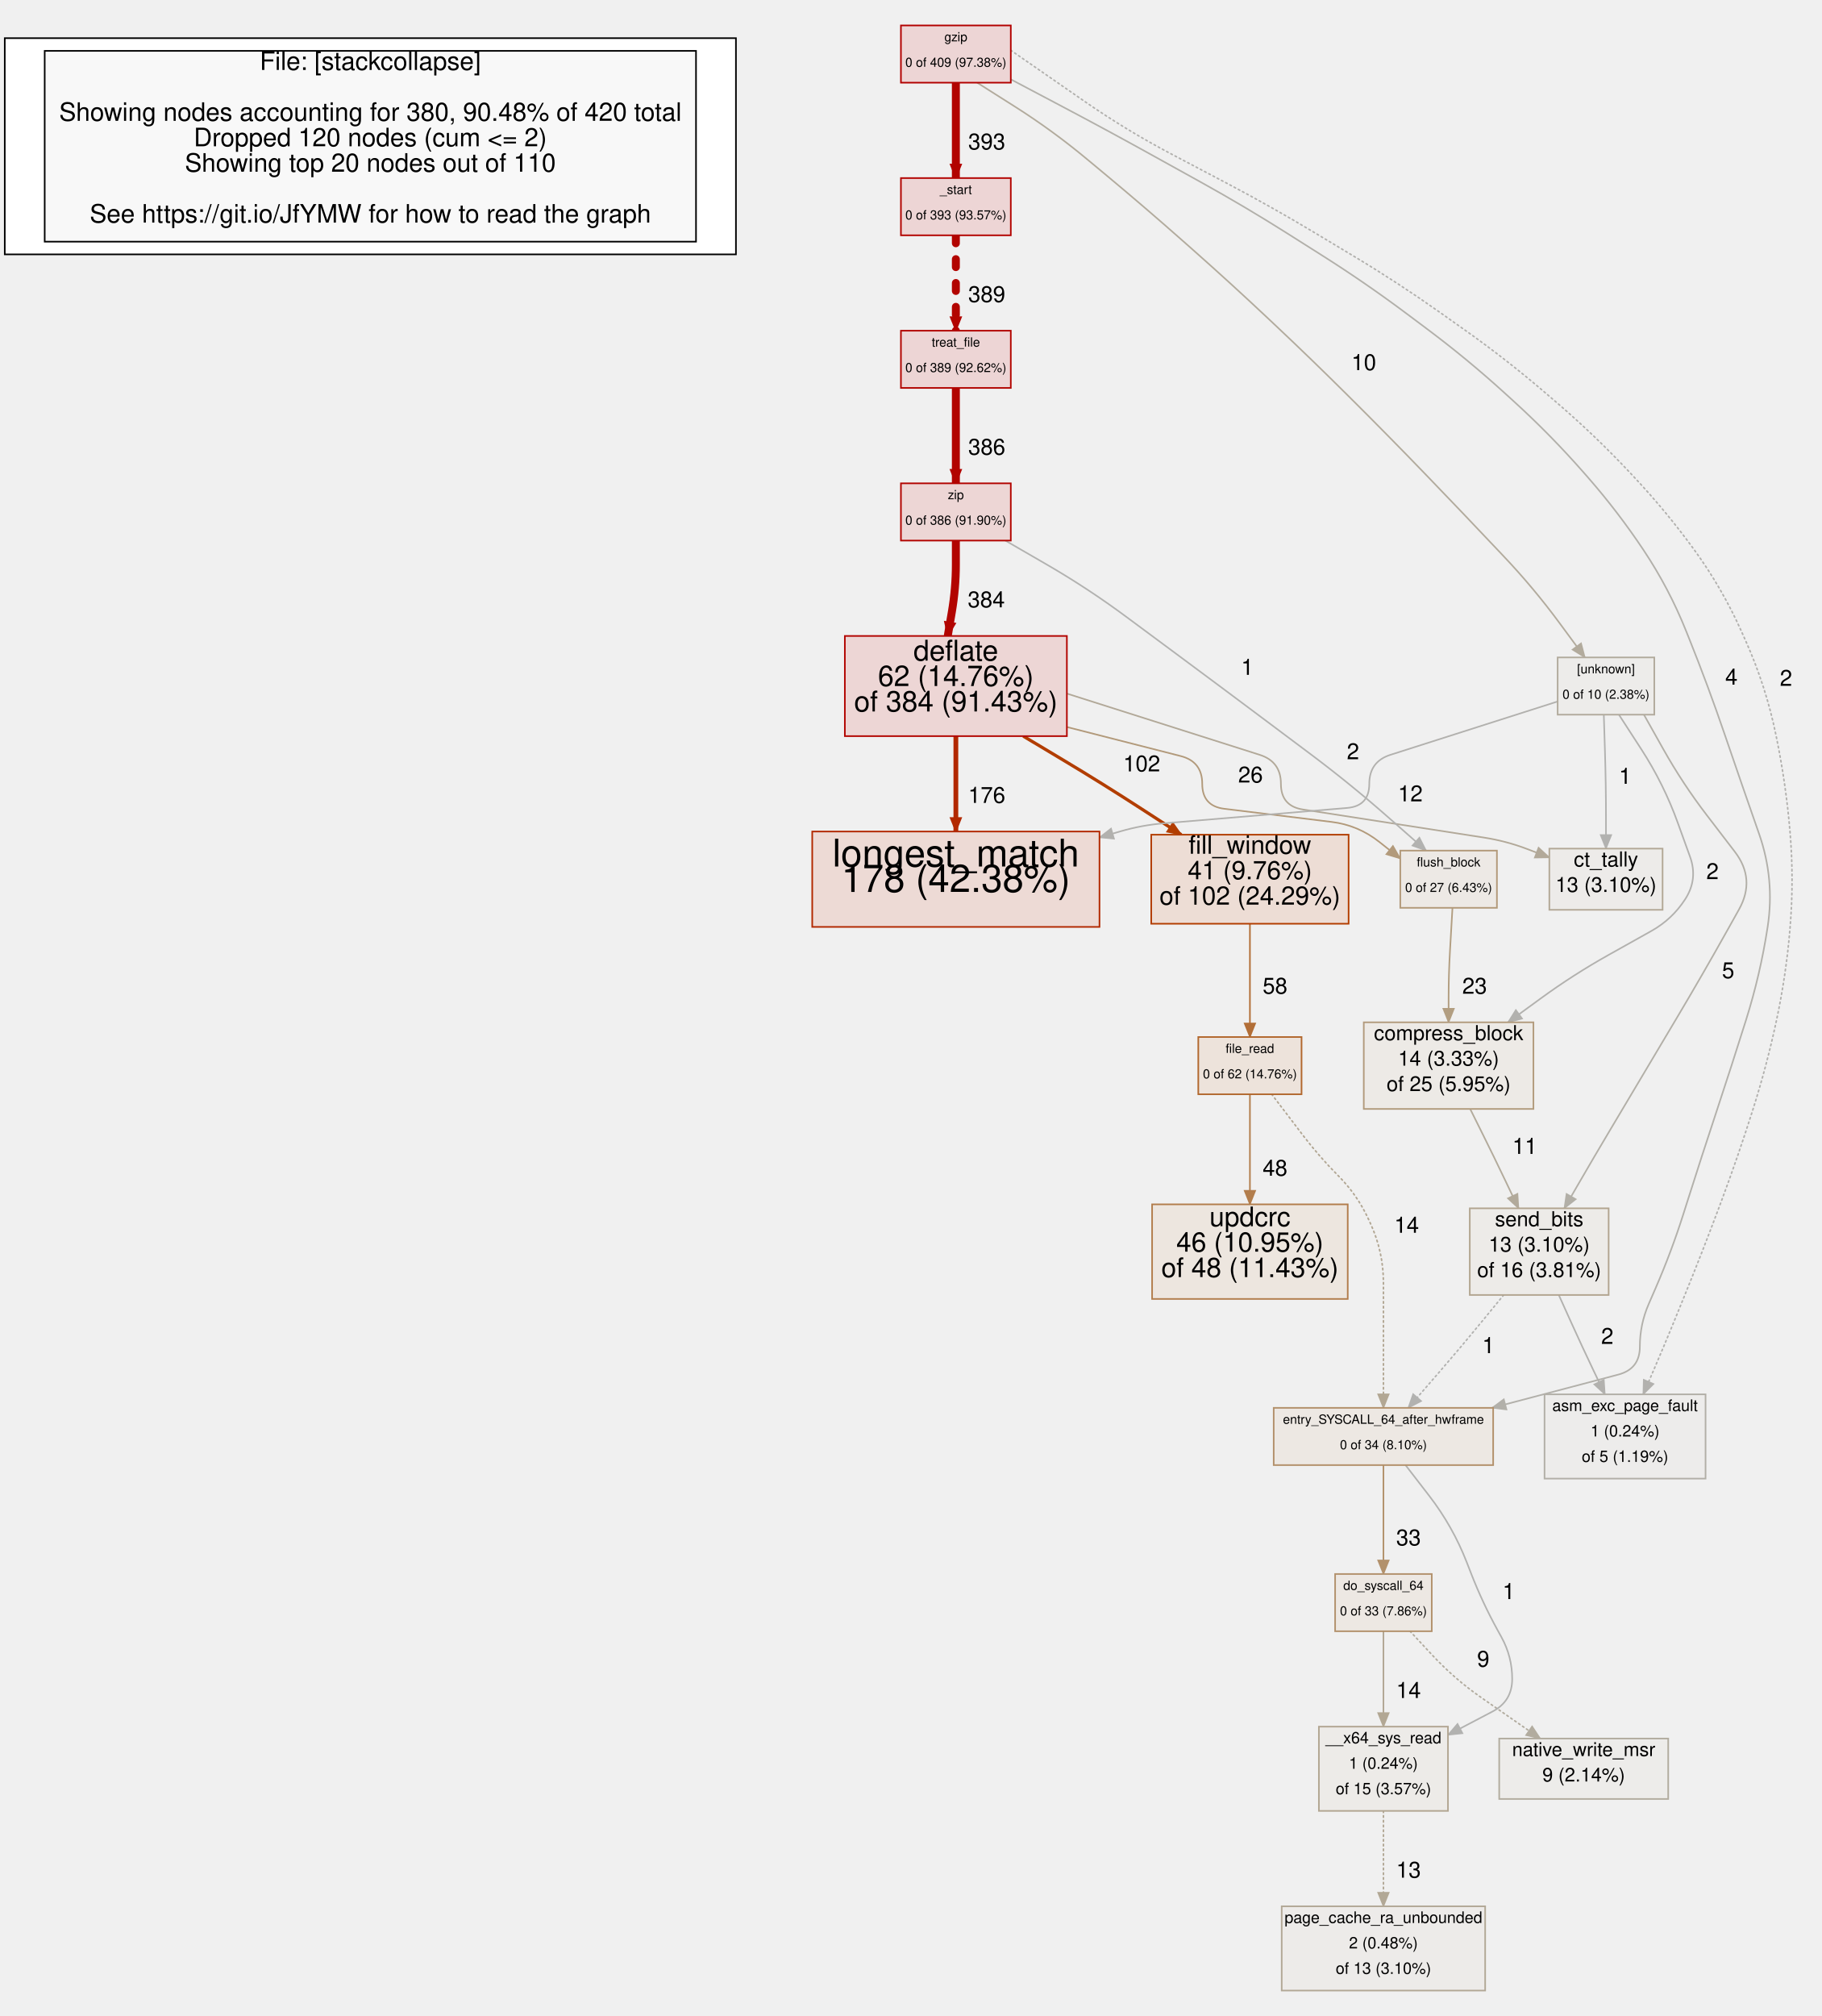
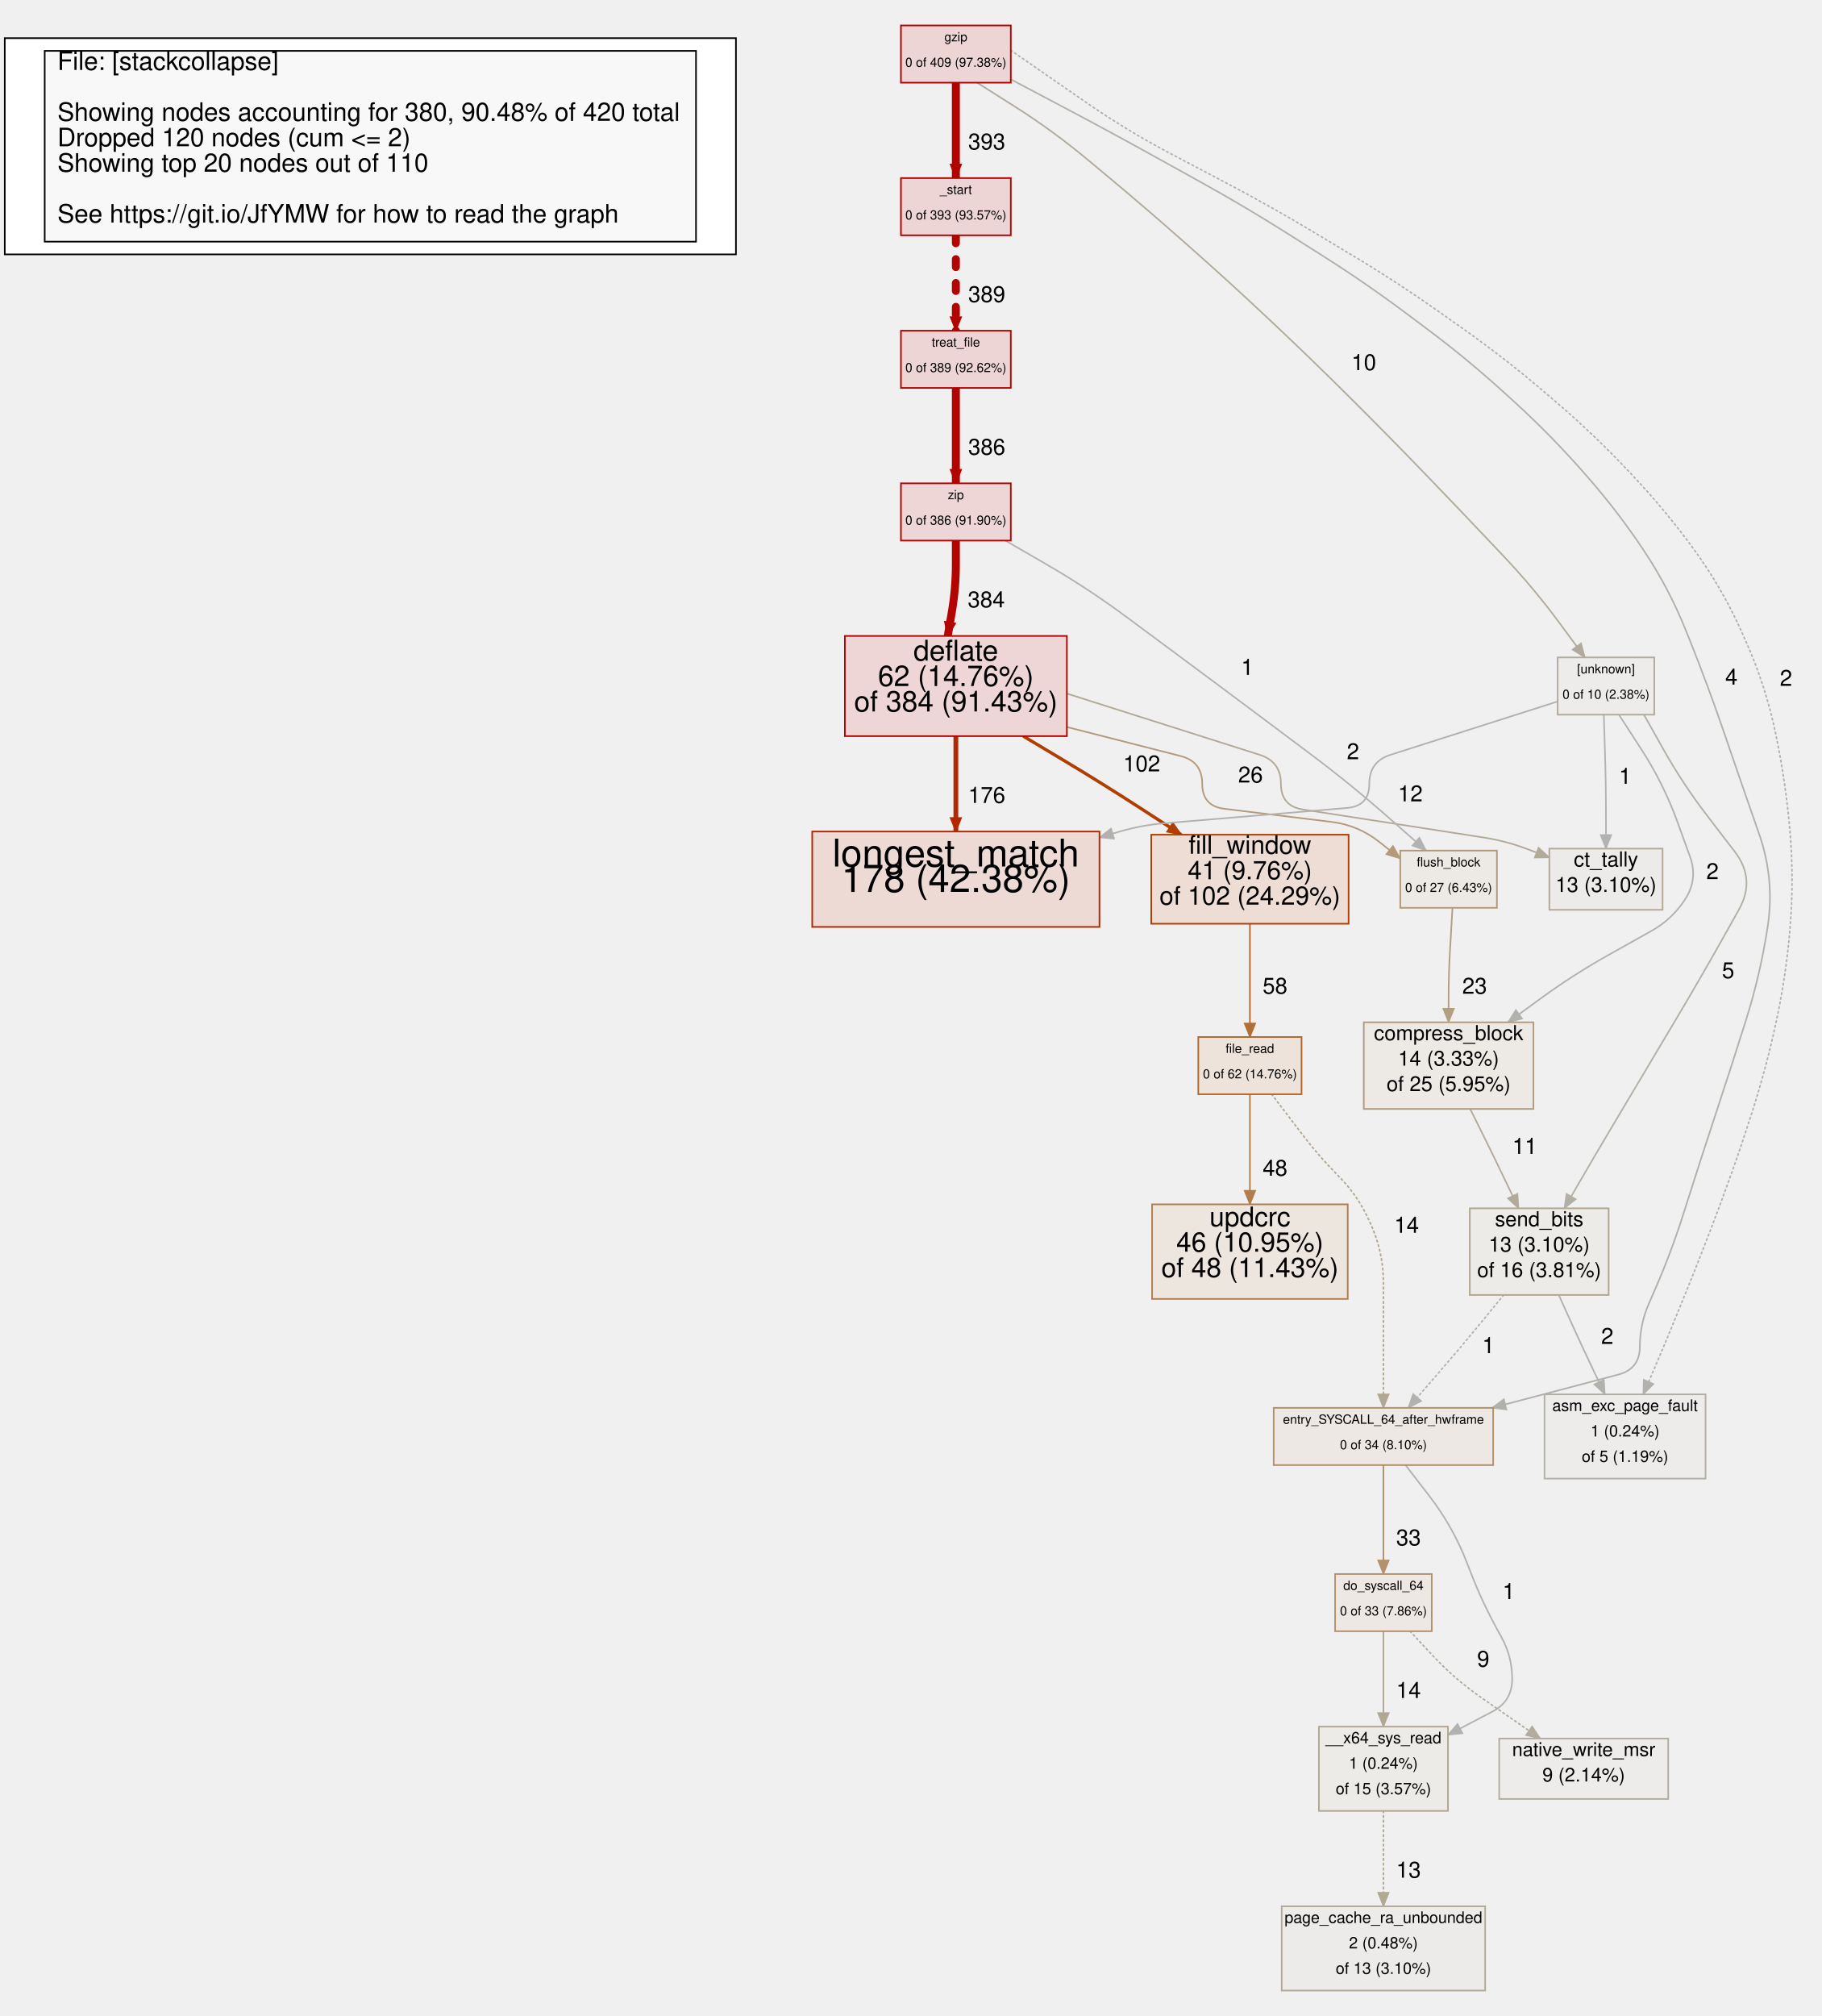
<svg xmlns="http://www.w3.org/2000/svg" width="1145.804" height="1268">
  <style type="text/css">
		.edge { fill: none; }
	</style>
  <defs>
    <marker id="normal" markerWidth="10" markerHeight="8" refX="9" refY="4" orient="auto-start-reverse" markerUnits="userSpaceOnUse">
      <path d="M0,0 L0,8 L10,4 z" fill="context-stroke" />
    </marker>
    <marker id="vee" markerWidth="10" markerHeight="8" refX="9" refY="4" orient="auto-start-reverse" markerUnits="userSpaceOnUse">
      <path d="M0,0 L10,4 L0,8 L3,4 z" fill="context-stroke" />
    </marker>
    <marker id="dot" markerWidth="8" markerHeight="8" refX="7" refY="4" orient="auto-start-reverse" markerUnits="userSpaceOnUse">
      <circle cx="4" cy="4" r="3.5" fill="context-stroke" />
    </marker>
    <marker id="odot" markerWidth="8" markerHeight="8" refX="7" refY="4" orient="auto-start-reverse" markerUnits="userSpaceOnUse">
      <circle cx="4" cy="4" r="3" fill="white" stroke="context-stroke" />
    </marker>
  </defs>
  <g>
    <rect class="cluster" x="3" y="24" width="460" height="136" fill="#FFFFFF" stroke="#000000" />
    <path class="edge" marker-end="url(#normal)" stroke="#B20300" stroke-width="5" d="M601.36,52 L601.36,67 Q601.36,82 601.36,97 L601.36,112 " />
    <text text-anchor="middle" alignment-baseline="middle" x="620.8" y="94" font-size="14" font-family="Helvetica,Arial,sans-serif" fill="#000000"> 393</text>
    <path class="edge" marker-end="url(#normal)" stroke="#B20400" stroke-dasharray="5 10" stroke-linecap="round" stroke-width="5" d="M601.36,148 L601.36,163 Q601.36,178 601.36,193 L601.36,208 " />
    <text text-anchor="middle" alignment-baseline="middle" x="620.8" y="190" font-size="14" font-family="Helvetica,Arial,sans-serif" fill="#000000"> 389</text>
    <path class="edge" marker-end="url(#normal)" stroke="#B20400" stroke-width="5" d="M601.36,244 L601.36,259 Q601.36,274 601.36,289 L601.36,304 " />
    <text text-anchor="middle" alignment-baseline="middle" x="620.8" y="286" font-size="14" font-family="Helvetica,Arial,sans-serif" fill="#000000"> 386</text>
    <path class="edge" marker-end="url(#normal)" stroke="#B20400" stroke-width="5" d="M601.36,340 L601.36,355 Q601.36,370 598.845,384.788 L596.257,400 " />
    <text text-anchor="middle" alignment-baseline="middle" x="620.511" y="381.988" font-size="14" font-family="Helvetica,Arial,sans-serif" fill="#000000"> 384</text>
    <path class="edge" marker-end="url(#normal)" stroke="#B22800" stroke-width="3" d="M601.36,463 L601.36,478 Q601.36,493 601.36,508 L601.36,523 " />
    <text text-anchor="middle" alignment-baseline="middle" x="620.8" y="505" font-size="14" font-family="Helvetica,Arial,sans-serif" fill="#000000"> 176</text>
    <path class="edge" marker-end="url(#normal)" stroke="#B23D00" stroke-width="2" d="M643.751,463 L668.805,478 Q693.86,493 718.359,508.891 L743.193,525 " />
    <text text-anchor="middle" alignment-baseline="middle" x="718.274" y="485.179" font-size="14" font-family="Helvetica,Arial,sans-serif" fill="#000000"> 102</text>
    <path class="edge" marker-end="url(#normal)" stroke="#B26E37" stroke-width="1" d="M786.36,581 L786.36,597 Q786.36,613 786.36,629 L786.36,652.25 " />
    <text text-anchor="middle" alignment-baseline="middle" x="802.16" y="625" font-size="14" font-family="Helvetica,Arial,sans-serif" fill="#000000"> 58</text>
    <path class="edge" marker-end="url(#normal)" stroke="#B27D4C" stroke-width="1" d="M786.36,688.25 L786.36,712.5 Q786.36,727.5 786.36,742.5 L786.36,757.5 " />
    <text text-anchor="middle" alignment-baseline="middle" x="802.16" y="739.5" font-size="14" font-family="Helvetica,Arial,sans-serif" fill="#000000"> 48</text>
    <path class="edge" marker-end="url(#normal)" stroke="#B2916C" stroke-width="1" d="M870.36,921.5 L870.36,945 Q870.36,960 870.36,975 L870.36,990 " />
    <text text-anchor="middle" alignment-baseline="middle" x="886.16" y="972" font-size="14" font-family="Helvetica,Arial,sans-serif" fill="#000000"> 33</text>
    <path class="edge" marker-end="url(#normal)" stroke="#B29A7B" stroke-width="1" d="M671.2,457.259 L742.795,475.537 Q756.36,479 756.36,493 L756.36,493 Q756.36,507 770.256,508.7 L837.652,516.946 Q854.44,519 867.7,529.499 L880.96,539.999 " />
    <text text-anchor="middle" alignment-baseline="middle" x="786.739" y="492.18" font-size="14" font-family="Helvetica,Arial,sans-serif" fill="#000000"> 26</text>
    <path class="edge" marker-end="url(#normal)" stroke="#B29E81" stroke-width="1" d="M913.792,571 L912.227,598.025 Q911.36,613 911.36,628 L911.36,643 " />
    <text text-anchor="middle" alignment-baseline="middle" x="927.729" y="625.025" font-size="14" font-family="Helvetica,Arial,sans-serif" fill="#000000"> 23</text>
    <path class="edge" marker-end="url(#normal)" stroke="#B2A794" stroke-width="1" d="M870.36,1026 L870.36,1041 Q870.36,1056 870.36,1071 L870.36,1086 " />
    <text text-anchor="middle" alignment-baseline="middle" x="886.16" y="1068" font-size="14" font-family="Helvetica,Arial,sans-serif" fill="#000000"> 14</text>
    <path class="edge" marker-end="url(#normal)" stroke="#B2A794" stroke-dasharray="1 2" stroke-linecap="round" stroke-width="1" d="M800.068,688.25 L819.691,714.016 Q829.96,727.5 841.93,739.5 L841.93,739.5 Q853.9,751.5 860.989,766.896 L862.13,769.375 Q870.36,787.25 870.36,806.929 L870.36,827.75 Q870.36,847 870.36,866.25 L870.36,885.5 " />
    <text text-anchor="middle" alignment-baseline="middle" x="884.958" y="775.379" font-size="14" font-family="Helvetica,Arial,sans-serif" fill="#000000"> 14</text>
    <path class="edge" marker-end="url(#normal)" stroke="#B2A896" stroke-dasharray="1 2" stroke-linecap="round" stroke-width="1" d="M870.36,1139 L870.36,1154 Q870.36,1169 870.36,1184 L870.36,1199 " />
    <text text-anchor="middle" alignment-baseline="middle" x="886.16" y="1181" font-size="14" font-family="Helvetica,Arial,sans-serif" fill="#000000"> 13</text>
    <path class="edge" marker-end="url(#normal)" stroke="#B2A999" stroke-width="1" d="M671.2,436.231 L792.517,474.762 Q805.86,479 805.86,493 L805.86,493 Q805.86,507 819.695,509.145 L933.483,526.787 Q947.76,529 961.25,534.172 L974.74,539.344 " />
    <text text-anchor="middle" alignment-baseline="middle" x="887.276" y="504.032" font-size="14" font-family="Helvetica,Arial,sans-serif" fill="#000000"> 12</text>
    <path class="edge" marker-end="url(#normal)" stroke="#B2AA9B" stroke-width="1" d="M924.926,697.5 L932.393,712.5 Q939.86,727.5 947.074,742.624 L955.362,760 " />
    <text text-anchor="middle" alignment-baseline="middle" x="959.263" y="725.763" font-size="14" font-family="Helvetica,Arial,sans-serif" fill="#000000"> 11</text>
    <path class="edge" marker-end="url(#normal)" stroke="#B2AB9D" stroke-width="1" d="M614.749,52 L638.414,67 Q662.078,82 683.622,99.912 L695.204,109.542 Q719.81,130 743.787,151.193 L750.138,156.807 Q774.115,178 797.417,199.931 L801.813,204.069 Q825.116,226 847.8,248.57 L850.674,251.43 Q873.359,274 895.577,297.029 L897.451,298.971 Q919.67,322 941.645,345.262 L946.458,350.356 Q965.015,370 981.052,391.75 L997.088,413.5 " />
    <text text-anchor="middle" alignment-baseline="middle" x="858.018" y="232.8" font-size="14" font-family="Helvetica,Arial,sans-serif" fill="#000000"> 10</text>
    <path class="edge" marker-end="url(#normal)" stroke="#B2AC9F" stroke-dasharray="1 2" stroke-linecap="round" stroke-width="1" d="M887.115,1026 L901.077,1041 Q915.04,1056 931.869,1067.693 L969.013,1093.5 " />
    <text text-anchor="middle" alignment-baseline="middle" x="933.169" y="1048.318" font-size="14" font-family="Helvetica,Arial,sans-serif" fill="#000000"> 9</text>
    <path class="edge" marker-end="url(#normal)" stroke="#B2AFA7" stroke-width="1" d="M1034.238,449.5 L1046.459,471.25 Q1058.68,493 1073.859,512.799 L1091.396,535.673 Q1104.68,553 1094.027,572.058 L1086.754,585.068 Q1071.141,613 1054.772,640.497 L1053.429,642.753 Q1037.06,670.25 1020.692,697.747 L1012.587,711.362 Q1002.98,727.5 993.565,743.75 L984.149,760 " />
    <text text-anchor="middle" alignment-baseline="middle" x="1087.227" y="615.23" font-size="14" font-family="Helvetica,Arial,sans-serif" fill="#000000"> 5</text>
    <path class="edge" marker-end="url(#normal)" stroke="#B2B0AA" stroke-width="1" d="M635.92,49.902 L668.388,67.053 Q696.683,82 724.675,97.505 L755.347,114.495 Q783.34,130 810.378,147.116 L832.13,160.884 Q859.168,178 884.792,197.168 L897.711,206.832 Q923.335,226 946.997,247.544 L952.481,252.537 Q976.054,274 997.039,298 L999.043,300.291 Q1018.024,322 1034.011,346 L1034.011,346 Q1049.998,370 1060.732,396.765 L1062.751,401.799 Q1074.662,431.5 1085.006,461.782 L1085.396,462.921 Q1095.671,493 1106.176,523 L1106.649,524.353 Q1116.68,553 1112.07,583 L1112.018,583.34 Q1107.461,613 1098.455,641.625 L1098.455,641.625 Q1089.449,670.25 1080.021,698.739 L1079.976,698.875 Q1070.504,727.5 1061.39,756.241 L1059.097,763.475 Q1051.559,787.25 1041.619,810.125 L1037.259,820.16 Q1031.68,833 1031.68,847 L1031.68,847 Q1031.68,861 1018.142,864.567 L938.684,885.5 " />
    <text text-anchor="middle" alignment-baseline="middle" x="1089.285" y="430.622" font-size="14" font-family="Helvetica,Arial,sans-serif" fill="#000000"> 4</text>
    <path class="edge" marker-end="url(#normal)" stroke="#B2B1AE" stroke-width="1" d="M1018.503,449.5 L1032.592,471.25 Q1046.68,493 1055.486,517.372 L1063.246,538.847 Q1068.36,553 1060.17,565.625 L1060.17,565.625 Q1051.98,578.25 1038.846,585.597 L1012.077,600.572 Q989.86,613 969.292,628 L948.725,643 " />
    <text text-anchor="middle" alignment-baseline="middle" x="1077.386" y="552.923" font-size="14" font-family="Helvetica,Arial,sans-serif" fill="#000000"> 2</text>
    <path class="edge" marker-end="url(#normal)" stroke="#B2B1AE" stroke-width="1" d="M979.96,441.198 L874.798,474.745 Q861.46,479 861.46,493 L861.46,493 Q861.46,507 847.509,508.169 L732.062,517.845 Q718.28,519 705,522.862 L691.72,526.724 " />
    <text text-anchor="middle" alignment-baseline="middle" x="851.212" y="477.52" font-size="14" font-family="Helvetica,Arial,sans-serif" fill="#000000"> 2</text>
    <path class="edge" marker-end="url(#normal)" stroke="#B2B1AE" stroke-dasharray="1 2" stroke-linecap="round" stroke-width="1" d="M635.92,31.62 L682.374,63.784 Q708.683,82 736.997,96.91 L771.524,115.09 Q799.838,130 827.272,146.473 L852.344,161.527 Q879.779,178 905.902,196.481 L921.503,207.519 Q947.626,226 971.924,246.824 L979.337,253.176 Q1003.635,274 1025.515,297.351 L1028.335,300.36 Q1048.612,322 1066.032,346 L1066.032,346 Q1083.452,370 1095.568,397.067 L1098.157,402.849 Q1110.982,431.5 1117.29,462.25 L1117.548,463.507 Q1123.598,493 1126.139,523 L1126.14,523.007 Q1128.68,553 1126.223,583 L1126.155,583.831 Q1123.766,613 1117.669,641.625 L1117.669,641.625 Q1111.572,670.25 1102.723,698.147 L1102.493,698.875 Q1093.414,727.5 1082.912,755.634 L1082.262,757.375 Q1071.111,787.25 1059.065,816.776 L1052.906,831.874 Q1046.735,847 1040.264,862 L1033.793,877 " />
    <text text-anchor="middle" alignment-baseline="middle" x="1123.644" y="431.368" font-size="14" font-family="Helvetica,Arial,sans-serif" fill="#000000"> 2</text>
    <path class="edge" marker-end="url(#normal)" stroke="#B2B1AE" stroke-width="1" d="M980.674,814.5 L988.514,831.85 Q995.36,847 1002.528,862 L1009.696,877 " />
    <text text-anchor="middle" alignment-baseline="middle" x="1011.204" y="845.264" font-size="14" font-family="Helvetica,Arial,sans-serif" fill="#000000"> 2</text>
    <path class="edge" marker-end="url(#normal)" stroke="#B2B2B0" stroke-width="1" d="M1009.005,449.5 L1009.726,472.635 Q1010.36,493 1010.36,513.375 L1010.36,533.75 " />
    <text text-anchor="middle" alignment-baseline="middle" x="1022.424" y="493.001" font-size="14" font-family="Helvetica,Arial,sans-serif" fill="#000000"> 1</text>
    <path class="edge" marker-end="url(#normal)" stroke="#B2B2B0" stroke-width="1" d="M884.25,921.5 L899.105,940.75 Q913.96,960 922.787,982.657 L925.617,989.922 Q932.66,1008 942.01,1025 L944.613,1029.733 Q951.36,1042 951.36,1056 L951.36,1056 Q951.36,1070 938.963,1076.505 L910.96,1091.197 " />
    <text text-anchor="middle" alignment-baseline="middle" x="949.198" y="1005.776" font-size="14" font-family="Helvetica,Arial,sans-serif" fill="#000000"> 1</text>
    <path class="edge" marker-end="url(#normal)" stroke="#B2B2B0" stroke-dasharray="1 2" stroke-linecap="round" stroke-width="1" d="M946.013,814.5 L932.686,830.75 Q919.36,847 905.591,862.877 L885.971,885.5 " />
    <text text-anchor="middle" alignment-baseline="middle" x="936.408" y="851.065" font-size="14" font-family="Helvetica,Arial,sans-serif" fill="#000000"> 1</text>
    <path class="edge" marker-end="url(#normal)" stroke="#B2B2B0" stroke-width="1" d="M632.478,340 L658.409,355 Q684.34,370 708.408,387.838 L741.612,412.446 Q767.321,431.5 792.937,450.679 L824.011,473.946 Q849.46,493 873.328,514 L897.197,535 " />
    <text text-anchor="middle" alignment-baseline="middle" x="784.735" y="424.465" font-size="14" font-family="Helvetica,Arial,sans-serif" fill="#000000"> 1</text>
    <rect x="28.12" y="32" width="409.76" height="120" class="node" fill="#F8F8F8" stroke="#000000" stroke-width="1" />
-     <text text-anchor="middle" alignment-baseline="middle" x="233" y="44" font-size="16" font-family="Helvetica,Arial,sans-serif" fill="#000000">File: [stackcollapse]</text>
-     <text text-anchor="middle" alignment-baseline="middle" x="233" y="60" font-size="16" font-family="Helvetica,Arial,sans-serif" fill="#000000" />
-     <text text-anchor="middle" alignment-baseline="middle" x="233" y="76" font-size="16" font-family="Helvetica,Arial,sans-serif" fill="#000000">Showing nodes accounting for 380, 90.48% of 420 total</text>
-     <text text-anchor="middle" alignment-baseline="middle" x="233" y="92" font-size="16" font-family="Helvetica,Arial,sans-serif" fill="#000000">Dropped 120 nodes (cum &lt;= 2)</text>
-     <text text-anchor="middle" alignment-baseline="middle" x="233" y="108" font-size="16" font-family="Helvetica,Arial,sans-serif" fill="#000000">Showing top 20 nodes out of 110</text>
-     <text text-anchor="middle" alignment-baseline="middle" x="233" y="124" font-size="16" font-family="Helvetica,Arial,sans-serif" fill="#000000" />
-     <text text-anchor="middle" alignment-baseline="middle" x="233" y="140" font-size="16" font-family="Helvetica,Arial,sans-serif" fill="#000000">See https://git.io/JfYMW for how to read the graph</text>
+     <text text-anchor="start" alignment-baseline="middle" x="36.12" y="44" font-size="16" font-family="Helvetica,Arial,sans-serif" fill="#000000">File: [stackcollapse]</text>
+     <text text-anchor="start" alignment-baseline="middle" x="36.12" y="60" font-size="16" font-family="Helvetica,Arial,sans-serif" fill="#000000" />
+     <text text-anchor="start" alignment-baseline="middle" x="36.12" y="76" font-size="16" font-family="Helvetica,Arial,sans-serif" fill="#000000">Showing nodes accounting for 380, 90.48% of 420 total</text>
+     <text text-anchor="start" alignment-baseline="middle" x="36.12" y="92" font-size="16" font-family="Helvetica,Arial,sans-serif" fill="#000000">Dropped 120 nodes (cum &lt;= 2)</text>
+     <text text-anchor="start" alignment-baseline="middle" x="36.12" y="108" font-size="16" font-family="Helvetica,Arial,sans-serif" fill="#000000">Showing top 20 nodes out of 110</text>
+     <text text-anchor="start" alignment-baseline="middle" x="36.12" y="124" font-size="16" font-family="Helvetica,Arial,sans-serif" fill="#000000" />
+     <text text-anchor="start" alignment-baseline="middle" x="36.12" y="140" font-size="16" font-family="Helvetica,Arial,sans-serif" fill="#000000">See https://git.io/JfYMW for how to read the graph</text>
    <rect x="531.52" y="400" width="139.68" height="63" class="node" fill="#EDD6D5" stroke="#B20400" stroke-width="1" />
    <text text-anchor="middle" alignment-baseline="middle" x="601.36" y="415.5" font-size="18" font-family="Helvetica,Arial,sans-serif" fill="#000000">deflate</text>
    <text text-anchor="middle" alignment-baseline="middle" x="601.36" y="431.5" font-size="18" font-family="Helvetica,Arial,sans-serif" fill="#000000">62 (14.76%)</text>
    <text text-anchor="middle" alignment-baseline="middle" x="601.36" y="447.5" font-size="18" font-family="Helvetica,Arial,sans-serif" fill="#000000">of 384 (91.43%)</text>
    <rect x="566.8" y="16" width="69.12" height="36" class="node" fill="#EDD5D5" stroke="#B20100" stroke-width="1" />
    <text text-anchor="middle" alignment-baseline="middle" x="601.36" y="26" font-size="8" font-family="Helvetica,Arial,sans-serif" fill="#000000">gzip</text>
    <text text-anchor="middle" alignment-baseline="middle" x="601.36" y="42" font-size="8" font-family="Helvetica,Arial,sans-serif" fill="#000000">0 of 409 (97.38%)</text>
    <rect x="511" y="523" width="180.72" height="60" class="node" fill="#EDDAD5" stroke="#B22800" stroke-width="1" />
    <text text-anchor="middle" alignment-baseline="middle" x="601.36" y="545" font-size="24" font-family="Helvetica,Arial,sans-serif" fill="#000000">longest_match</text>
    <text text-anchor="middle" alignment-baseline="middle" x="601.36" y="561" font-size="24" font-family="Helvetica,Arial,sans-serif" fill="#000000">178 (42.38%)</text>
    <rect x="724.28" y="525" width="124.16" height="56" class="node" fill="#EDDDD5" stroke="#B23D00" stroke-width="1" />
    <text text-anchor="middle" alignment-baseline="middle" x="786.36" y="537" font-size="16" font-family="Helvetica,Arial,sans-serif" fill="#000000">fill_window</text>
    <text text-anchor="middle" alignment-baseline="middle" x="786.36" y="553" font-size="16" font-family="Helvetica,Arial,sans-serif" fill="#000000">41 (9.76%)</text>
    <text text-anchor="middle" alignment-baseline="middle" x="786.36" y="569" font-size="16" font-family="Helvetica,Arial,sans-serif" fill="#000000">of 102 (24.29%)</text>
    <rect x="724.82" y="757.5" width="123.08" height="59.5" class="node" fill="#EDE6DF" stroke="#B27D4C" stroke-width="1" />
    <text text-anchor="middle" alignment-baseline="middle" x="786.36" y="771.25" font-size="17" font-family="Helvetica,Arial,sans-serif" fill="#000000">updcrc</text>
    <text text-anchor="middle" alignment-baseline="middle" x="786.36" y="787.25" font-size="17" font-family="Helvetica,Arial,sans-serif" fill="#000000">46 (10.95%)</text>
    <text text-anchor="middle" alignment-baseline="middle" x="786.36" y="803.25" font-size="17" font-family="Helvetica,Arial,sans-serif" fill="#000000">of 48 (11.43%)</text>
    <rect x="753.88" y="652.25" width="64.96" height="36" class="node" fill="#EDE3DB" stroke="#B2682E" stroke-width="1" />
    <text text-anchor="middle" alignment-baseline="middle" x="786.36" y="662.25" font-size="8" font-family="Helvetica,Arial,sans-serif" fill="#000000">file_read</text>
    <text text-anchor="middle" alignment-baseline="middle" x="786.36" y="678.25" font-size="8" font-family="Helvetica,Arial,sans-serif" fill="#000000">0 of 62 (14.76%)</text>
    <rect x="801.32" y="885.5" width="138.08" height="36" class="node" fill="#EDE8E3" stroke="#B2906A" stroke-width="1" />
    <text text-anchor="middle" alignment-baseline="middle" x="870.36" y="895.5" font-size="8" font-family="Helvetica,Arial,sans-serif" fill="#000000">entry_SYSCALL_64_after_hwframe</text>
    <text text-anchor="middle" alignment-baseline="middle" x="870.36" y="911.5" font-size="8" font-family="Helvetica,Arial,sans-serif" fill="#000000">0 of 34 (8.10%)</text>
    <rect x="857.995" y="643" width="106.73" height="54.5" class="node" fill="#EDEAE6" stroke="#B29B7D" stroke-width="1" />
    <text text-anchor="middle" alignment-baseline="middle" x="911.36" y="654.25" font-size="13" font-family="Helvetica,Arial,sans-serif" fill="#000000">compress_block</text>
    <text text-anchor="middle" alignment-baseline="middle" x="911.36" y="670.25" font-size="13" font-family="Helvetica,Arial,sans-serif" fill="#000000">14 (3.33%)</text>
    <text text-anchor="middle" alignment-baseline="middle" x="911.36" y="686.25" font-size="13" font-family="Helvetica,Arial,sans-serif" fill="#000000">of 25 (5.95%)</text>
    <rect x="924.68" y="760" width="87.36" height="54.5" class="node" fill="#EDEBE8" stroke="#B2A590" stroke-width="1" />
    <text text-anchor="middle" alignment-baseline="middle" x="968.36" y="771.25" font-size="13" font-family="Helvetica,Arial,sans-serif" fill="#000000">send_bits</text>
    <text text-anchor="middle" alignment-baseline="middle" x="968.36" y="787.25" font-size="13" font-family="Helvetica,Arial,sans-serif" fill="#000000">13 (3.10%)</text>
    <text text-anchor="middle" alignment-baseline="middle" x="968.36" y="803.25" font-size="13" font-family="Helvetica,Arial,sans-serif" fill="#000000">of 16 (3.81%)</text>
    <rect x="974.74" y="533.75" width="71.24" height="38.5" class="node" fill="#EDEBE9" stroke="#B2A896" stroke-width="1" />
    <text text-anchor="middle" alignment-baseline="middle" x="1010.36" y="545" font-size="13" font-family="Helvetica,Arial,sans-serif" fill="#000000">ct_tally</text>
    <text text-anchor="middle" alignment-baseline="middle" x="1010.36" y="561" font-size="13" font-family="Helvetica,Arial,sans-serif" fill="#000000">13 (3.10%)</text>
    <rect x="839.96" y="990" width="60.8" height="36" class="node" fill="#EDE8E3" stroke="#B2916C" stroke-width="1" />
    <text text-anchor="middle" alignment-baseline="middle" x="870.36" y="1000" font-size="8" font-family="Helvetica,Arial,sans-serif" fill="#000000">do_syscall_64</text>
    <text text-anchor="middle" alignment-baseline="middle" x="870.36" y="1016" font-size="8" font-family="Helvetica,Arial,sans-serif" fill="#000000">0 of 33 (7.86%)</text>
    <rect x="566.8" y="112" width="69.12" height="36" class="node" fill="#EDD5D5" stroke="#B20300" stroke-width="1" />
    <text text-anchor="middle" alignment-baseline="middle" x="601.36" y="122" font-size="8" font-family="Helvetica,Arial,sans-serif" fill="#000000">_start</text>
    <text text-anchor="middle" alignment-baseline="middle" x="601.36" y="138" font-size="8" font-family="Helvetica,Arial,sans-serif" fill="#000000">0 of 393 (93.57%)</text>
    <rect x="566.8" y="304" width="69.12" height="36" class="node" fill="#EDD6D5" stroke="#B20400" stroke-width="1" />
    <text text-anchor="middle" alignment-baseline="middle" x="601.36" y="314" font-size="8" font-family="Helvetica,Arial,sans-serif" fill="#000000">zip</text>
    <text text-anchor="middle" alignment-baseline="middle" x="601.36" y="330" font-size="8" font-family="Helvetica,Arial,sans-serif" fill="#000000">0 of 386 (91.90%)</text>
    <rect x="943.2" y="1093.5" width="106.32" height="38" class="node" fill="#EDECEA" stroke="#B2AC9F" stroke-width="1" />
    <text text-anchor="middle" alignment-baseline="middle" x="996.36" y="1104.5" font-size="12" font-family="Helvetica,Arial,sans-serif" fill="#000000">native_write_msr</text>
    <text text-anchor="middle" alignment-baseline="middle" x="996.36" y="1120.5" font-size="12" font-family="Helvetica,Arial,sans-serif" fill="#000000">9 (2.14%)</text>
    <rect x="566.8" y="208" width="69.12" height="36" class="node" fill="#EDD5D5" stroke="#B20400" stroke-width="1" />
    <text text-anchor="middle" alignment-baseline="middle" x="601.36" y="218" font-size="8" font-family="Helvetica,Arial,sans-serif" fill="#000000">treat_file</text>
    <text text-anchor="middle" alignment-baseline="middle" x="601.36" y="234" font-size="8" font-family="Helvetica,Arial,sans-serif" fill="#000000">0 of 389 (92.62%)</text>
    <rect x="979.96" y="413.5" width="60.8" height="36" class="node" fill="#EDECEA" stroke="#B2AB9D" stroke-width="1" />
    <text text-anchor="middle" alignment-baseline="middle" x="1010.36" y="423.5" font-size="8" font-family="Helvetica,Arial,sans-serif" fill="#000000">[unknown]</text>
    <text text-anchor="middle" alignment-baseline="middle" x="1010.36" y="439.5" font-size="8" font-family="Helvetica,Arial,sans-serif" fill="#000000">0 of 10 (2.38%)</text>
    <rect x="806.36" y="1199" width="128" height="53" class="node" fill="#EDEBE9" stroke="#B2A896" stroke-width="1" />
    <text text-anchor="middle" alignment-baseline="middle" x="870.36" y="1209.5" font-size="10" font-family="Helvetica,Arial,sans-serif" fill="#000000">page_cache_ra_unbounded</text>
    <text text-anchor="middle" alignment-baseline="middle" x="870.36" y="1225.5" font-size="10" font-family="Helvetica,Arial,sans-serif" fill="#000000">2 (0.48%)</text>
    <text text-anchor="middle" alignment-baseline="middle" x="870.36" y="1241.5" font-size="10" font-family="Helvetica,Arial,sans-serif" fill="#000000">of 13 (3.10%)</text>
    <rect x="971.71" y="877" width="101.3" height="53" class="node" fill="#EDECEB" stroke="#B2AFA7" stroke-width="1" />
    <text text-anchor="middle" alignment-baseline="middle" x="1022.36" y="887.5" font-size="10" font-family="Helvetica,Arial,sans-serif" fill="#000000">asm_exc_page_fault</text>
    <text text-anchor="middle" alignment-baseline="middle" x="1022.36" y="903.5" font-size="10" font-family="Helvetica,Arial,sans-serif" fill="#000000">1 (0.24%)</text>
    <text text-anchor="middle" alignment-baseline="middle" x="1022.36" y="919.5" font-size="10" font-family="Helvetica,Arial,sans-serif" fill="#000000">of 5 (1.19%)</text>
    <rect x="829.76" y="1086" width="81.2" height="53" class="node" fill="#EDEBE8" stroke="#B2A692" stroke-width="1" />
    <text text-anchor="middle" alignment-baseline="middle" x="870.36" y="1096.5" font-size="10" font-family="Helvetica,Arial,sans-serif" fill="#000000">__x64_sys_read</text>
    <text text-anchor="middle" alignment-baseline="middle" x="870.36" y="1112.5" font-size="10" font-family="Helvetica,Arial,sans-serif" fill="#000000">1 (0.24%)</text>
    <text text-anchor="middle" alignment-baseline="middle" x="870.36" y="1128.5" font-size="10" font-family="Helvetica,Arial,sans-serif" fill="#000000">of 15 (3.57%)</text>
    <rect x="880.96" y="535" width="60.8" height="36" class="node" fill="#EDE9E5" stroke="#B29979" stroke-width="1" />
    <text text-anchor="middle" alignment-baseline="middle" x="911.36" y="545" font-size="8" font-family="Helvetica,Arial,sans-serif" fill="#000000">flush_block</text>
    <text text-anchor="middle" alignment-baseline="middle" x="911.36" y="561" font-size="8" font-family="Helvetica,Arial,sans-serif" fill="#000000">0 of 27 (6.43%)</text>
  </g>
</svg>
